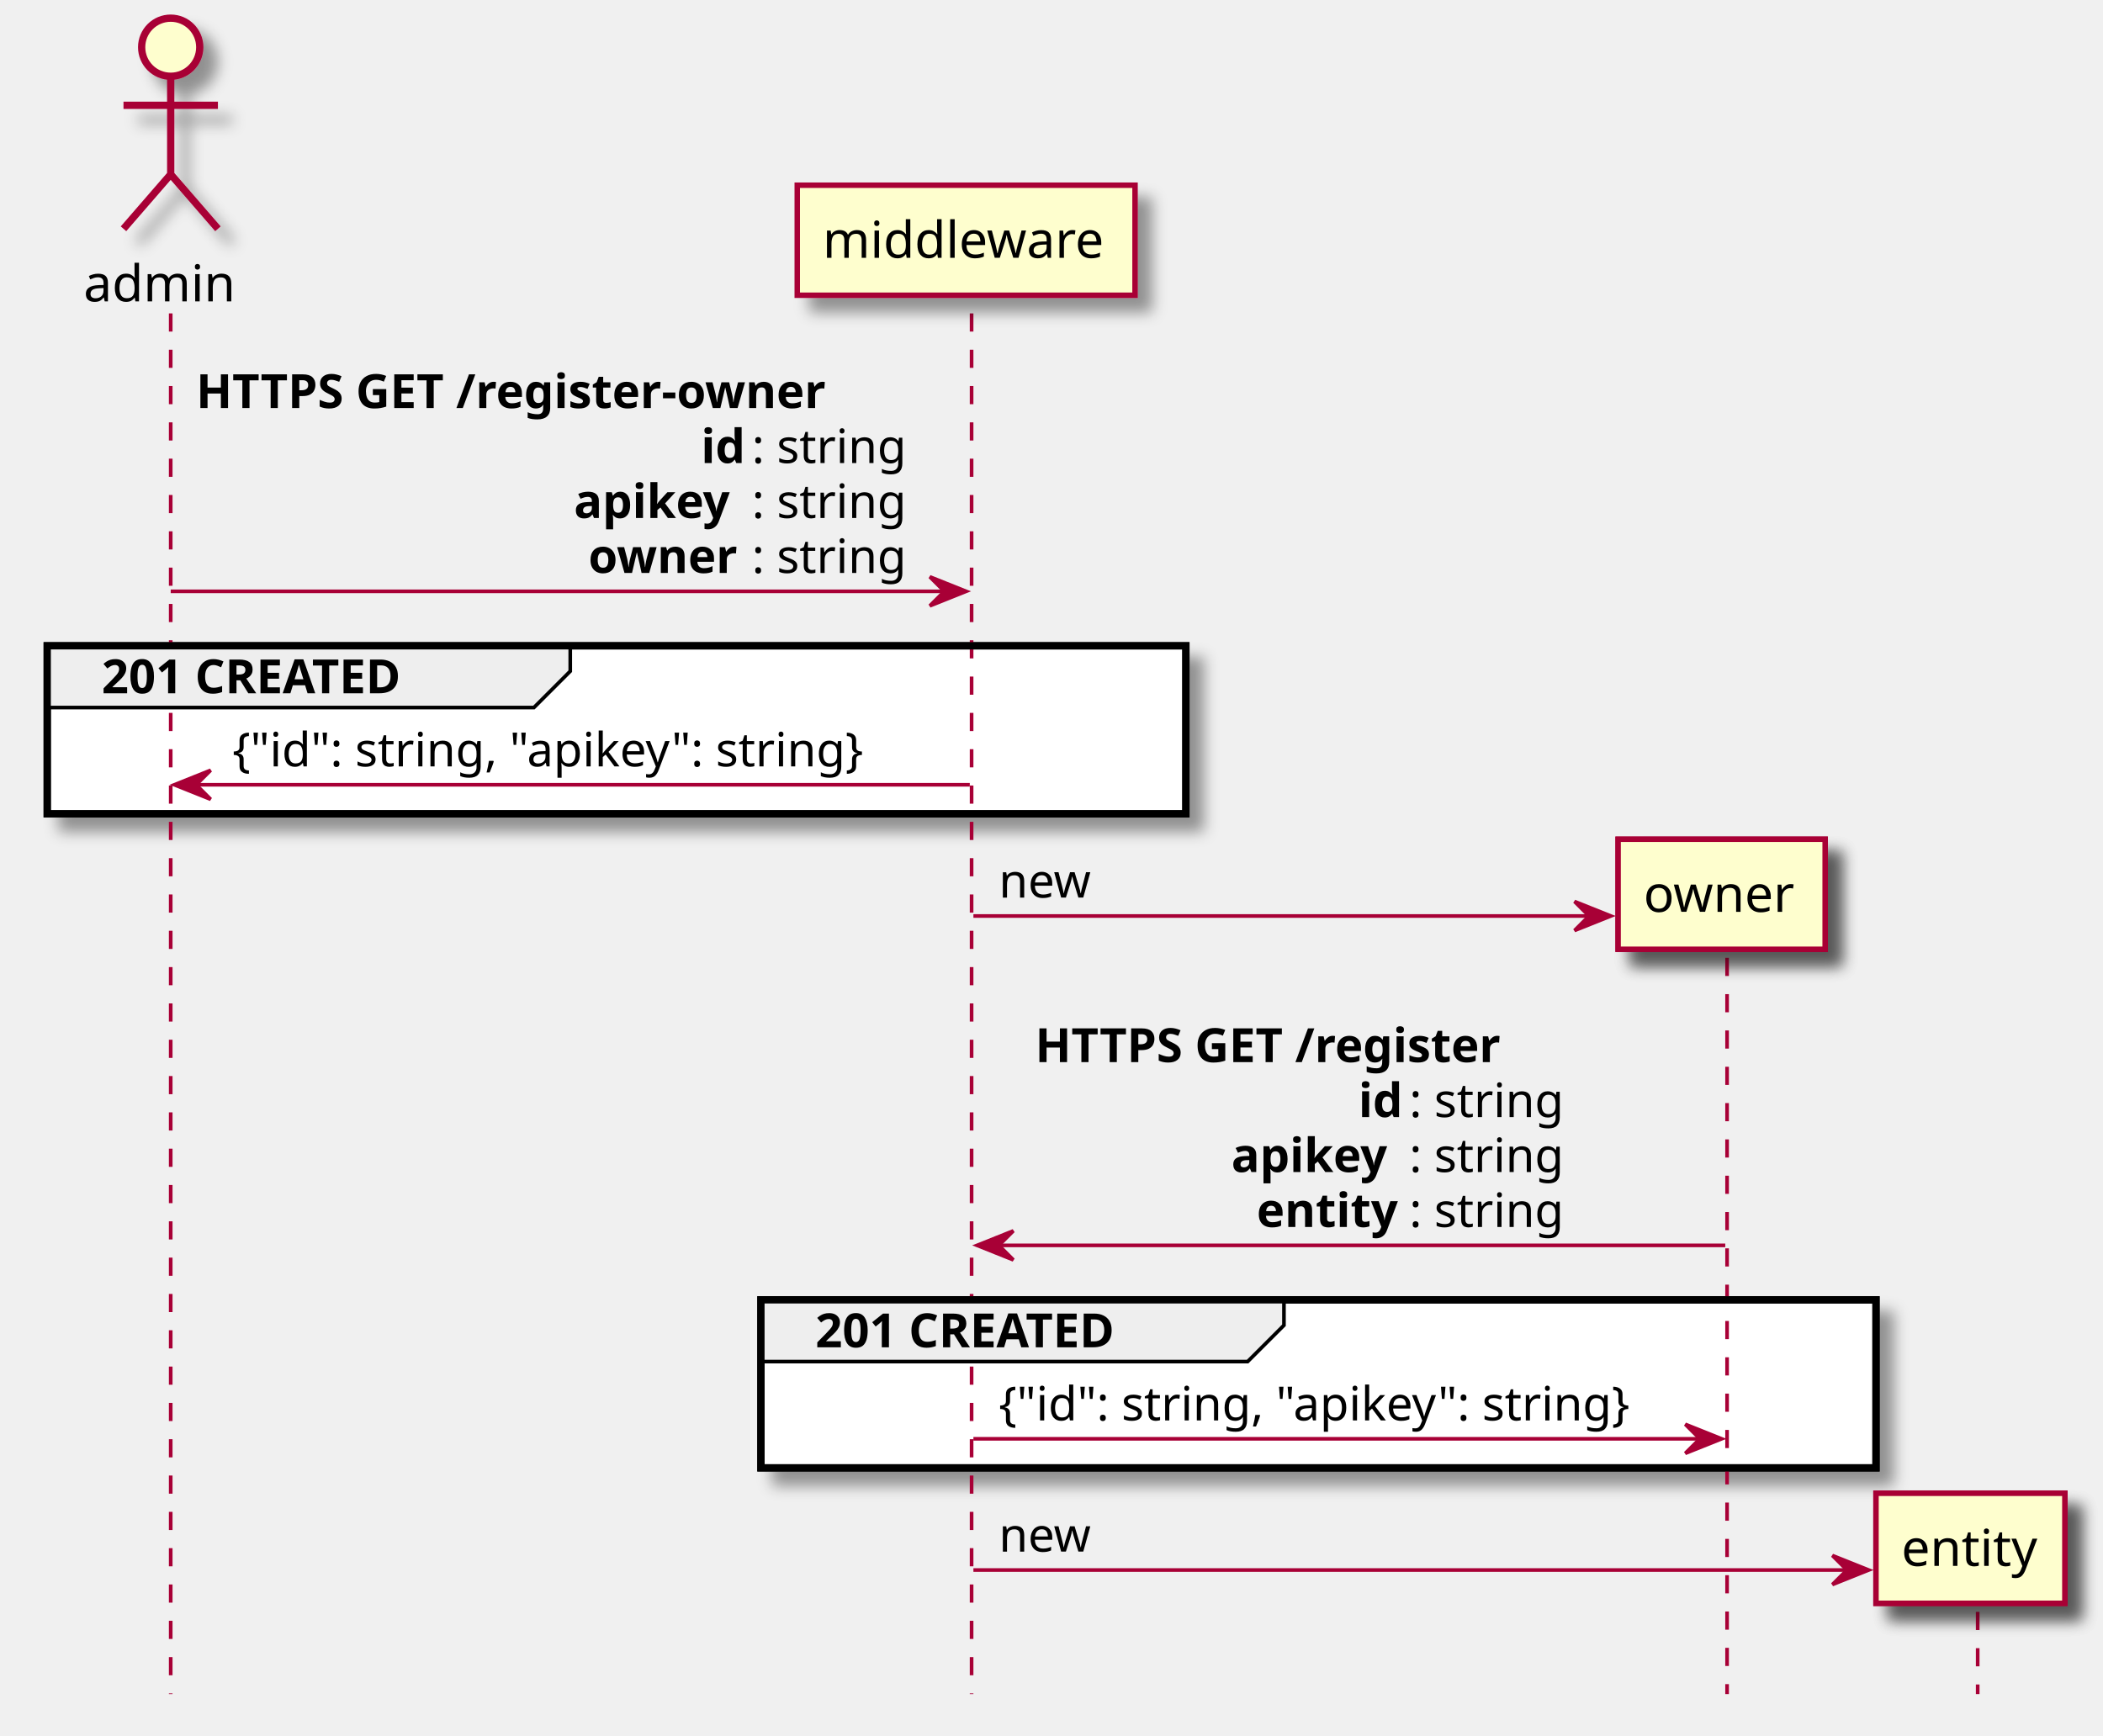
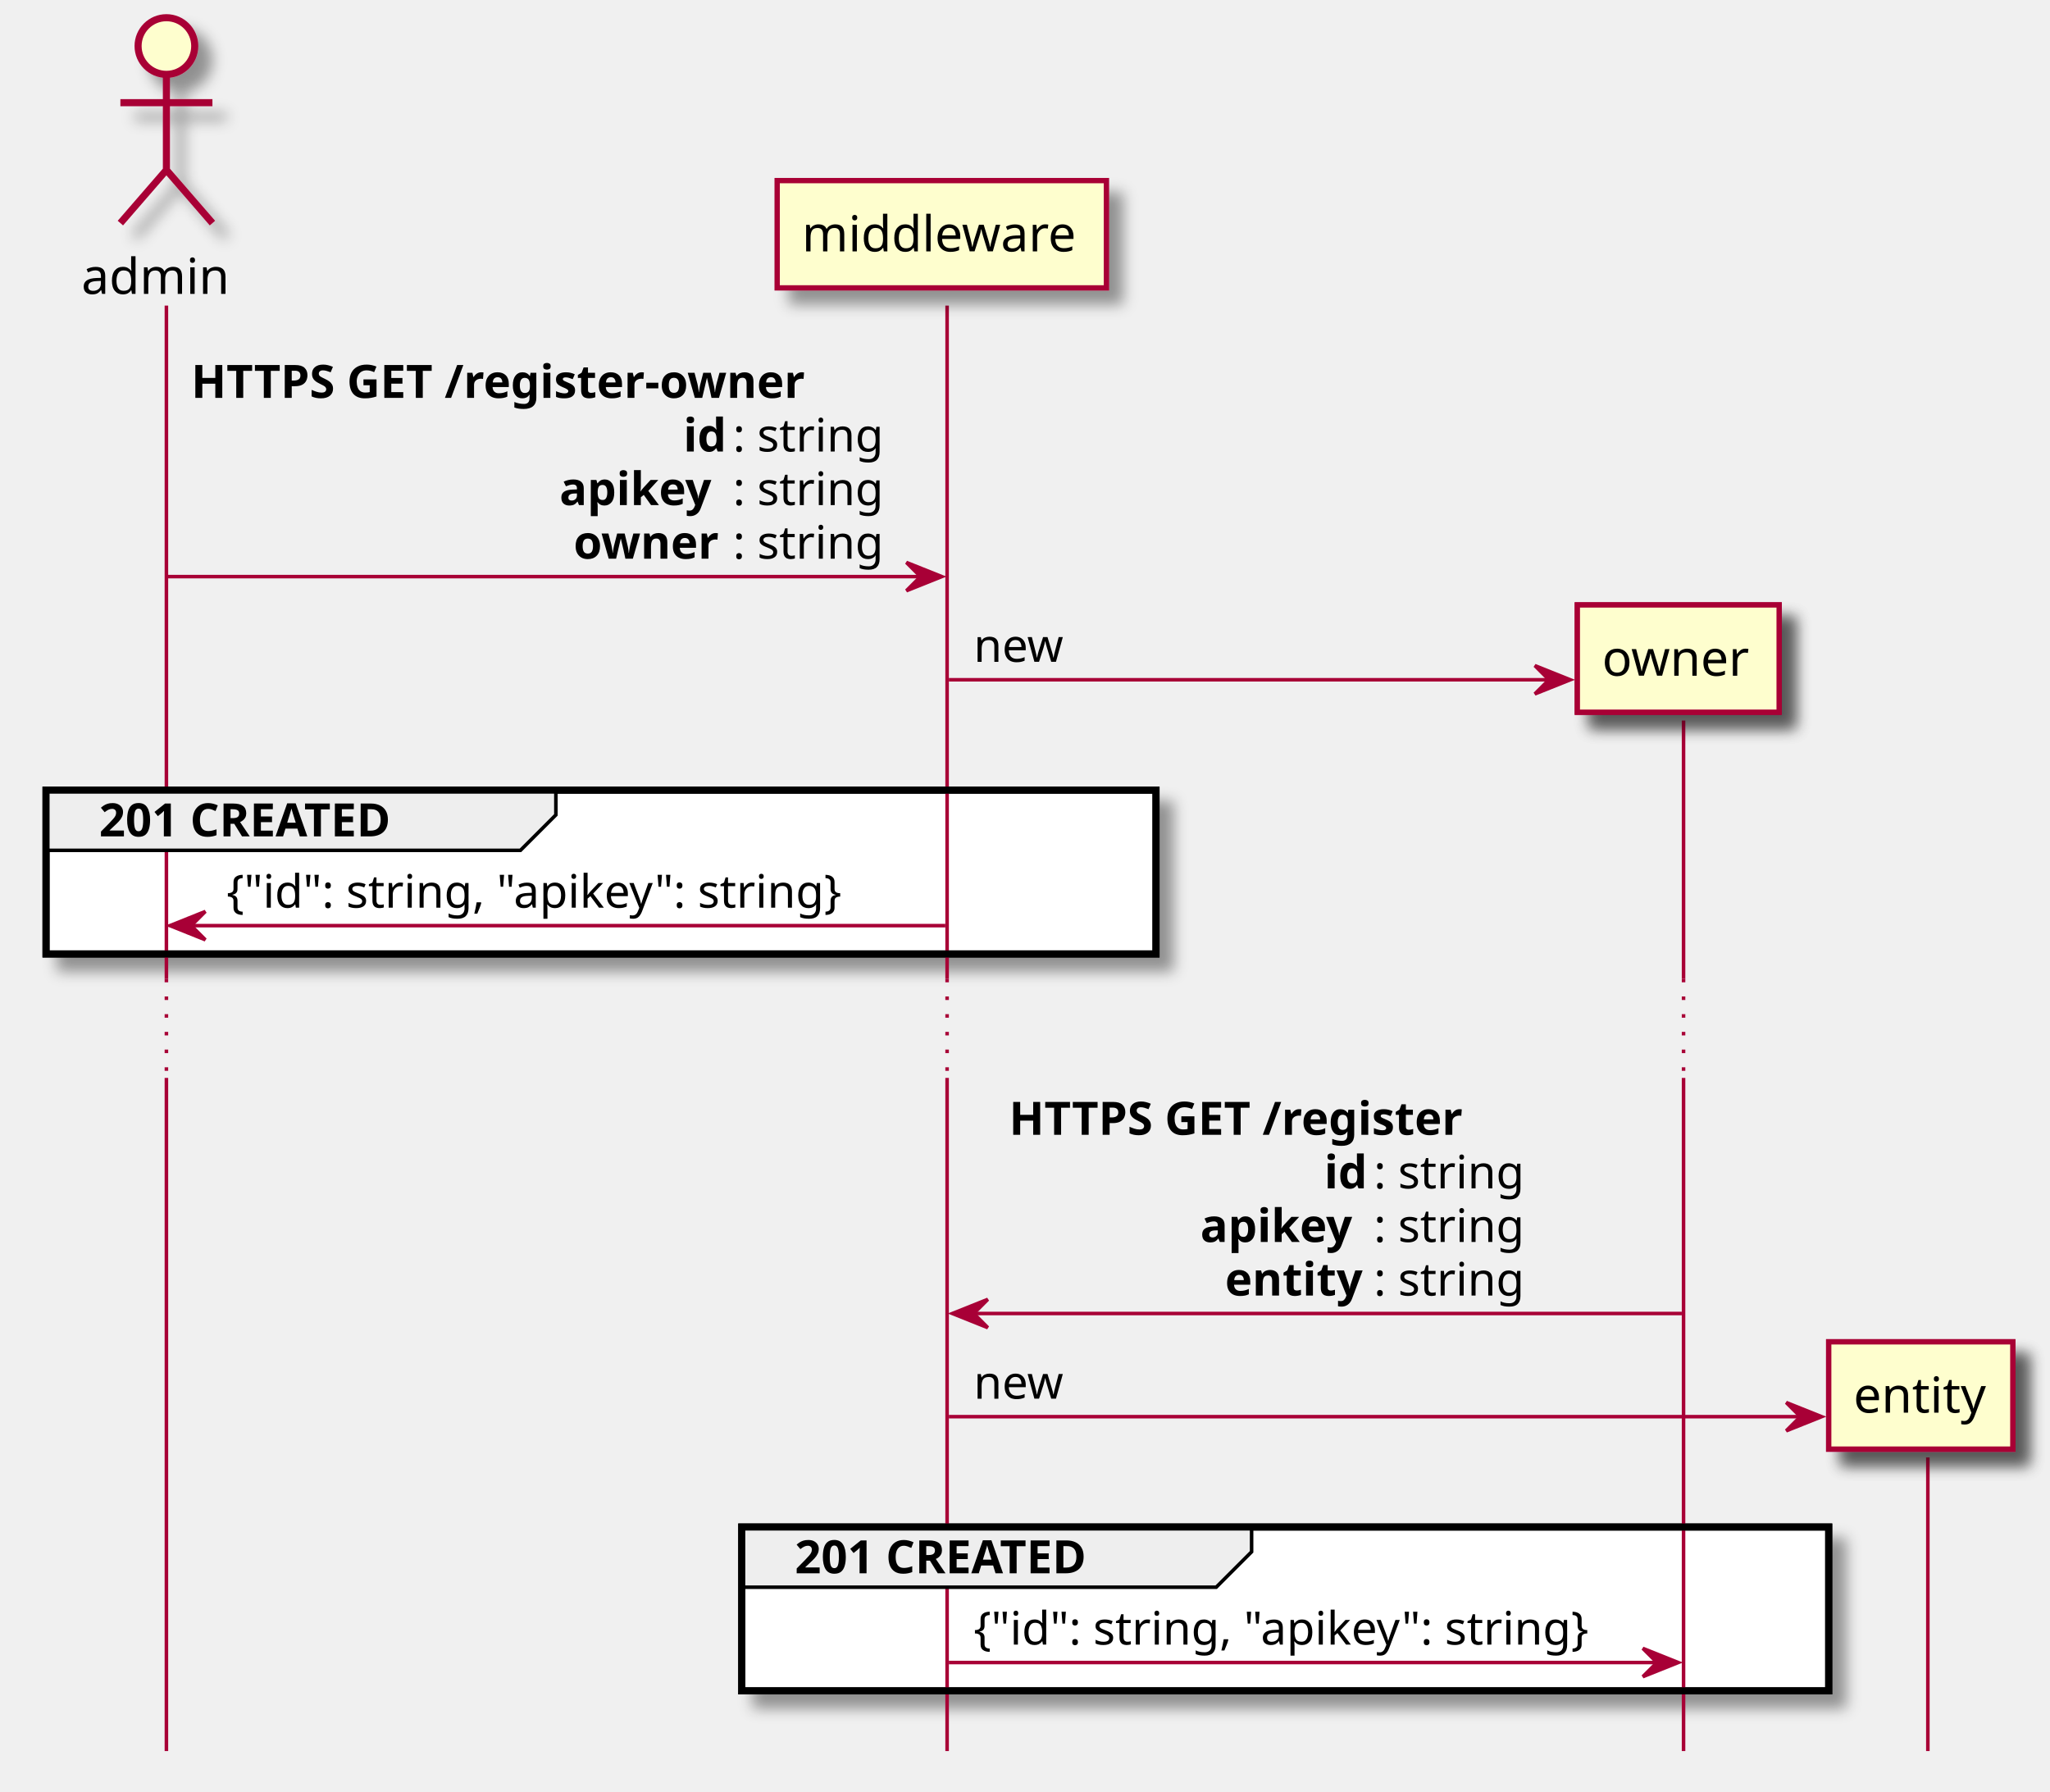
- <svg xmlns="http://www.w3.org/2000/svg" contentScriptType="application/ecmascript" contentStyleType="text/css" height="478px" preserveAspectRatio="none" style="width:579px;height:478px;" version="1.1" viewBox="0 0 579 478" width="579px" zoomAndPan="magnify">
+ <svg xmlns="http://www.w3.org/2000/svg" contentScriptType="application/ecmascript" contentStyleType="text/css" height="506px" preserveAspectRatio="none" style="width:579px;height:506px;" version="1.1" viewBox="0 0 579 506" width="579px" zoomAndPan="magnify">
  <defs>
-     <filter height="300%" id="fkexuywad7m6m" width="300%" x="-1" y="-1">
+     <filter height="300%" id="f1sgb3y0i4yx4" width="300%" x="-1" y="-1">
      <feGaussianBlur result="blurOut" stdDeviation="2.0" />
      <feColorMatrix in="blurOut" result="blurOut2" type="matrix" values="0 0 0 0 0 0 0 0 0 0 0 0 0 0 0 0 0 0 .4 0" />
      <feOffset dx="4.0" dy="4.0" in="blurOut2" result="blurOut3" />
      <feBlend in="SourceGraphic" in2="blurOut3" mode="normal" />
    </filter>
  </defs>
  <g>
-     <rect fill="#FFFFFF" filter="url(#fkexuywad7m6m)" height="46.266" style="stroke: #000000; stroke-width: 2.0;" width="313.5" x="13" y="177.828" />
-     <rect fill="#FEFECE" filter="url(#fkexuywad7m6m)" height="30.297" style="stroke: #A80036; stroke-width: 1.5;" width="57" x="445.5" y="231.094" />
-     <text fill="#000000" font-family="sans-serif" font-size="14" lengthAdjust="spacingAndGlyphs" textLength="43" x="452.5" y="251.089">owner</text>
-     <rect fill="#FFFFFF" filter="url(#fkexuywad7m6m)" height="46.266" style="stroke: #000000; stroke-width: 2.0;" width="307" x="209.5" y="357.922" />
-     <rect fill="#FEFECE" filter="url(#fkexuywad7m6m)" height="30.297" style="stroke: #A80036; stroke-width: 1.5;" width="52" x="516.5" y="411.188" />
-     <text fill="#000000" font-family="sans-serif" font-size="14" lengthAdjust="spacingAndGlyphs" textLength="38" x="523.5" y="431.183">entity</text>
-     <line style="stroke: #A80036; stroke-width: 1.0; stroke-dasharray: 5.0,5.0;" x1="47" x2="47" y1="86.297" y2="466.484" />
-     <line style="stroke: #A80036; stroke-width: 1.0; stroke-dasharray: 5.0,5.0;" x1="267.5" x2="267.5" y1="86.297" y2="466.484" />
-     <line style="stroke: #A80036; stroke-width: 1.0; stroke-dasharray: 5.0,5.0;" x1="475.5" x2="475.5" y1="263.742" y2="466.484" />
-     <line style="stroke: #A80036; stroke-width: 1.0; stroke-dasharray: 5.0,5.0;" x1="544.5" x2="544.5" y1="443.836" y2="466.484" />
+     <rect fill="#FEFECE" filter="url(#f1sgb3y0i4yx4)" height="30.297" style="stroke: #A80036; stroke-width: 1.5;" width="57" x="445.5" y="170.828" />
+     <text fill="#000000" font-family="sans-serif" font-size="14" lengthAdjust="spacingAndGlyphs" textLength="43" x="452.5" y="190.823">owner</text>
+     <rect fill="#FFFFFF" filter="url(#f1sgb3y0i4yx4)" height="46.266" style="stroke: #000000; stroke-width: 2.0;" width="313.5" x="13" y="223.125" />
+     <rect fill="#FEFECE" filter="url(#f1sgb3y0i4yx4)" height="30.297" style="stroke: #A80036; stroke-width: 1.5;" width="52" x="516.5" y="378.922" />
+     <text fill="#000000" font-family="sans-serif" font-size="14" lengthAdjust="spacingAndGlyphs" textLength="38" x="523.5" y="398.917">entity</text>
+     <rect fill="#FFFFFF" filter="url(#f1sgb3y0i4yx4)" height="46.266" style="stroke: #000000; stroke-width: 2.0;" width="307" x="209.5" y="431.219" />
+     <line style="stroke: #A80036; stroke-width: 1.0;" x1="47" x2="47" y1="86.297" y2="276.391" />
+     <line style="stroke: #A80036; stroke-width: 1.0; stroke-dasharray: 1.0,4.0;" x1="47" x2="47" y1="276.391" y2="304.391" />
+     <line style="stroke: #A80036; stroke-width: 1.0;" x1="47" x2="47" y1="304.391" y2="494.484" />
+     <line style="stroke: #A80036; stroke-width: 1.0;" x1="267.5" x2="267.5" y1="86.297" y2="276.391" />
+     <line style="stroke: #A80036; stroke-width: 1.0; stroke-dasharray: 1.0,4.0;" x1="267.5" x2="267.5" y1="276.391" y2="304.391" />
+     <line style="stroke: #A80036; stroke-width: 1.0;" x1="267.5" x2="267.5" y1="304.391" y2="494.484" />
+     <line style="stroke: #A80036; stroke-width: 1.0;" x1="475.5" x2="475.5" y1="203.477" y2="276.391" />
+     <line style="stroke: #A80036; stroke-width: 1.0; stroke-dasharray: 1.0,4.0;" x1="475.5" x2="475.5" y1="276.391" y2="304.391" />
+     <line style="stroke: #A80036; stroke-width: 1.0;" x1="475.5" x2="475.5" y1="304.391" y2="494.484" />
+     <line style="stroke: #A80036; stroke-width: 1.0;" x1="544.5" x2="544.5" y1="411.57" y2="494.484" />
    <text fill="#000000" font-family="sans-serif" font-size="14" lengthAdjust="spacingAndGlyphs" textLength="42" x="23" y="82.995">admin</text>
-     <ellipse cx="47" cy="13" fill="#FEFECE" filter="url(#fkexuywad7m6m)" rx="8" ry="8" style="stroke: #A80036; stroke-width: 2.0;" />
-     <path d="M47,21 L47,48 M34,29 L60,29 M47,48 L34,63 M47,48 L60,63 " fill="none" filter="url(#fkexuywad7m6m)" style="stroke: #A80036; stroke-width: 2.0;" />
-     <rect fill="#FEFECE" filter="url(#fkexuywad7m6m)" height="30.297" style="stroke: #A80036; stroke-width: 1.5;" width="93" x="219.5" y="51" />
+     <ellipse cx="47" cy="13" fill="#FEFECE" filter="url(#f1sgb3y0i4yx4)" rx="8" ry="8" style="stroke: #A80036; stroke-width: 2.0;" />
+     <path d="M47,21 L47,48 M34,29 L60,29 M47,48 L34,63 M47,48 L60,63 " fill="none" filter="url(#f1sgb3y0i4yx4)" style="stroke: #A80036; stroke-width: 2.0;" />
+     <rect fill="#FEFECE" filter="url(#f1sgb3y0i4yx4)" height="30.297" style="stroke: #A80036; stroke-width: 1.5;" width="93" x="219.5" y="51" />
    <text fill="#000000" font-family="sans-serif" font-size="14" lengthAdjust="spacingAndGlyphs" textLength="79" x="226.5" y="70.995">middleware</text>
    <polygon fill="#A80036" points="256,158.828,266,162.828,256,166.828,260,162.828" style="stroke: #A80036; stroke-width: 1.0;" />
    <line style="stroke: #A80036; stroke-width: 1.0;" x1="47" x2="262" y1="162.828" y2="162.828" />
    <text fill="#000000" font-family="sans-serif" font-size="13" font-weight="bold" lengthAdjust="spacingAndGlyphs" textLength="197" x="54" y="112.364">HTTPS GET /register-owner</text>
    <text fill="#000000" font-family="sans-serif" font-size="13" font-weight="bold" lengthAdjust="spacingAndGlyphs" textLength="14" x="193" y="127.497">id</text>
    <text fill="#000000" font-family="sans-serif" font-size="13" lengthAdjust="spacingAndGlyphs" textLength="44" x="207" y="127.497">: string</text>
    <text fill="#000000" font-family="sans-serif" font-size="13" font-weight="bold" lengthAdjust="spacingAndGlyphs" textLength="49" x="158" y="142.629">apikey</text>
    <text fill="#000000" font-family="sans-serif" font-size="13" lengthAdjust="spacingAndGlyphs" textLength="44" x="207" y="142.629">: string</text>
    <text fill="#000000" font-family="sans-serif" font-size="13" font-weight="bold" lengthAdjust="spacingAndGlyphs" textLength="45" x="162" y="157.762">owner</text>
    <text fill="#000000" font-family="sans-serif" font-size="13" lengthAdjust="spacingAndGlyphs" textLength="44" x="207" y="157.762">: string</text>
-     <path d="M13,177.828 L157,177.828 L157,184.828 L147,194.828 L13,194.828 L13,177.828 " fill="#EEEEEE" style="stroke: #000000; stroke-width: 1.0;" />
-     <rect fill="none" height="46.266" style="stroke: #000000; stroke-width: 2.0;" width="313.5" x="13" y="177.828" />
-     <text fill="#000000" font-family="sans-serif" font-size="13" font-weight="bold" lengthAdjust="spacingAndGlyphs" textLength="99" x="28" y="190.895">201 CREATED</text>
-     <polygon fill="#A80036" points="58,212.094,48,216.094,58,220.094,54,216.094" style="stroke: #A80036; stroke-width: 1.0;" />
-     <line style="stroke: #A80036; stroke-width: 1.0;" x1="52" x2="267" y1="216.094" y2="216.094" />
-     <text fill="#000000" font-family="sans-serif" font-size="13" lengthAdjust="spacingAndGlyphs" textLength="184" x="64" y="211.028">{"id": string, "apikey": string}</text>
-     <polygon fill="#A80036" points="433.5,248.227,443.5,252.227,433.5,256.227,437.5,252.227" style="stroke: #A80036; stroke-width: 1.0;" />
-     <line style="stroke: #A80036; stroke-width: 1.0;" x1="268" x2="439.5" y1="252.227" y2="252.227" />
-     <text fill="#000000" font-family="sans-serif" font-size="13" lengthAdjust="spacingAndGlyphs" textLength="25" x="275" y="247.161">new</text>
-     <rect fill="#FEFECE" filter="url(#fkexuywad7m6m)" height="30.297" style="stroke: #A80036; stroke-width: 1.5;" width="57" x="445.5" y="231.094" />
-     <text fill="#000000" font-family="sans-serif" font-size="14" lengthAdjust="spacingAndGlyphs" textLength="43" x="452.5" y="251.089">owner</text>
-     <polygon fill="#A80036" points="279,338.922,269,342.922,279,346.922,275,342.922" style="stroke: #A80036; stroke-width: 1.0;" />
-     <line style="stroke: #A80036; stroke-width: 1.0;" x1="273" x2="475" y1="342.922" y2="342.922" />
-     <text fill="#000000" font-family="sans-serif" font-size="13" font-weight="bold" lengthAdjust="spacingAndGlyphs" textLength="147" x="285" y="292.457">HTTPS GET /register</text>
-     <text fill="#000000" font-family="sans-serif" font-size="13" font-weight="bold" lengthAdjust="spacingAndGlyphs" textLength="14" x="374" y="307.59">id</text>
-     <text fill="#000000" font-family="sans-serif" font-size="13" lengthAdjust="spacingAndGlyphs" textLength="44" x="388" y="307.59">: string</text>
-     <text fill="#000000" font-family="sans-serif" font-size="13" font-weight="bold" lengthAdjust="spacingAndGlyphs" textLength="49" x="339" y="322.723">apikey</text>
-     <text fill="#000000" font-family="sans-serif" font-size="13" lengthAdjust="spacingAndGlyphs" textLength="44" x="388" y="322.723">: string</text>
-     <text fill="#000000" font-family="sans-serif" font-size="13" font-weight="bold" lengthAdjust="spacingAndGlyphs" textLength="42" x="346" y="337.856">entity</text>
-     <text fill="#000000" font-family="sans-serif" font-size="13" lengthAdjust="spacingAndGlyphs" textLength="44" x="388" y="337.856">: string</text>
-     <path d="M209.5,357.922 L353.5,357.922 L353.5,364.922 L343.5,374.922 L209.5,374.922 L209.5,357.922 " fill="#EEEEEE" style="stroke: #000000; stroke-width: 1.0;" />
-     <rect fill="none" height="46.266" style="stroke: #000000; stroke-width: 2.0;" width="307" x="209.5" y="357.922" />
-     <text fill="#000000" font-family="sans-serif" font-size="13" font-weight="bold" lengthAdjust="spacingAndGlyphs" textLength="99" x="224.5" y="370.989">201 CREATED</text>
-     <polygon fill="#A80036" points="464,392.188,474,396.188,464,400.188,468,396.188" style="stroke: #A80036; stroke-width: 1.0;" />
-     <line style="stroke: #A80036; stroke-width: 1.0;" x1="268" x2="470" y1="396.188" y2="396.188" />
-     <text fill="#000000" font-family="sans-serif" font-size="13" lengthAdjust="spacingAndGlyphs" textLength="184" x="275" y="391.122">{"id": string, "apikey": string}</text>
-     <polygon fill="#A80036" points="504.5,428.32,514.5,432.32,504.5,436.32,508.5,432.32" style="stroke: #A80036; stroke-width: 1.0;" />
-     <line style="stroke: #A80036; stroke-width: 1.0;" x1="268" x2="510.5" y1="432.32" y2="432.32" />
-     <text fill="#000000" font-family="sans-serif" font-size="13" lengthAdjust="spacingAndGlyphs" textLength="25" x="275" y="427.254">new</text>
-     <rect fill="#FEFECE" filter="url(#fkexuywad7m6m)" height="30.297" style="stroke: #A80036; stroke-width: 1.5;" width="52" x="516.5" y="411.188" />
-     <text fill="#000000" font-family="sans-serif" font-size="14" lengthAdjust="spacingAndGlyphs" textLength="38" x="523.5" y="431.183">entity</text>
+     <polygon fill="#A80036" points="433.5,187.961,443.5,191.961,433.5,195.961,437.5,191.961" style="stroke: #A80036; stroke-width: 1.0;" />
+     <line style="stroke: #A80036; stroke-width: 1.0;" x1="268" x2="439.5" y1="191.961" y2="191.961" />
+     <text fill="#000000" font-family="sans-serif" font-size="13" lengthAdjust="spacingAndGlyphs" textLength="25" x="275" y="186.895">new</text>
+     <rect fill="#FEFECE" filter="url(#f1sgb3y0i4yx4)" height="30.297" style="stroke: #A80036; stroke-width: 1.5;" width="57" x="445.5" y="170.828" />
+     <text fill="#000000" font-family="sans-serif" font-size="14" lengthAdjust="spacingAndGlyphs" textLength="43" x="452.5" y="190.823">owner</text>
+     <path d="M13,223.125 L157,223.125 L157,230.125 L147,240.125 L13,240.125 L13,223.125 " fill="#EEEEEE" style="stroke: #000000; stroke-width: 1.0;" />
+     <rect fill="none" height="46.266" style="stroke: #000000; stroke-width: 2.0;" width="313.5" x="13" y="223.125" />
+     <text fill="#000000" font-family="sans-serif" font-size="13" font-weight="bold" lengthAdjust="spacingAndGlyphs" textLength="99" x="28" y="236.192">201 CREATED</text>
+     <polygon fill="#A80036" points="58,257.391,48,261.391,58,265.391,54,261.391" style="stroke: #A80036; stroke-width: 1.0;" />
+     <line style="stroke: #A80036; stroke-width: 1.0;" x1="52" x2="267" y1="261.391" y2="261.391" />
+     <text fill="#000000" font-family="sans-serif" font-size="13" lengthAdjust="spacingAndGlyphs" textLength="184" x="64" y="256.325">{"id": string, "apikey": string}</text>
+     <polygon fill="#A80036" points="279,366.922,269,370.922,279,374.922,275,370.922" style="stroke: #A80036; stroke-width: 1.0;" />
+     <line style="stroke: #A80036; stroke-width: 1.0;" x1="273" x2="475" y1="370.922" y2="370.922" />
+     <text fill="#000000" font-family="sans-serif" font-size="13" font-weight="bold" lengthAdjust="spacingAndGlyphs" textLength="147" x="285" y="320.457">HTTPS GET /register</text>
+     <text fill="#000000" font-family="sans-serif" font-size="13" font-weight="bold" lengthAdjust="spacingAndGlyphs" textLength="14" x="374" y="335.59">id</text>
+     <text fill="#000000" font-family="sans-serif" font-size="13" lengthAdjust="spacingAndGlyphs" textLength="44" x="388" y="335.59">: string</text>
+     <text fill="#000000" font-family="sans-serif" font-size="13" font-weight="bold" lengthAdjust="spacingAndGlyphs" textLength="49" x="339" y="350.723">apikey</text>
+     <text fill="#000000" font-family="sans-serif" font-size="13" lengthAdjust="spacingAndGlyphs" textLength="44" x="388" y="350.723">: string</text>
+     <text fill="#000000" font-family="sans-serif" font-size="13" font-weight="bold" lengthAdjust="spacingAndGlyphs" textLength="42" x="346" y="365.856">entity</text>
+     <text fill="#000000" font-family="sans-serif" font-size="13" lengthAdjust="spacingAndGlyphs" textLength="44" x="388" y="365.856">: string</text>
+     <polygon fill="#A80036" points="504.5,396.055,514.5,400.055,504.5,404.055,508.5,400.055" style="stroke: #A80036; stroke-width: 1.0;" />
+     <line style="stroke: #A80036; stroke-width: 1.0;" x1="268" x2="510.5" y1="400.055" y2="400.055" />
+     <text fill="#000000" font-family="sans-serif" font-size="13" lengthAdjust="spacingAndGlyphs" textLength="25" x="275" y="394.989">new</text>
+     <rect fill="#FEFECE" filter="url(#f1sgb3y0i4yx4)" height="30.297" style="stroke: #A80036; stroke-width: 1.5;" width="52" x="516.5" y="378.922" />
+     <text fill="#000000" font-family="sans-serif" font-size="14" lengthAdjust="spacingAndGlyphs" textLength="38" x="523.5" y="398.917">entity</text>
+     <path d="M209.5,431.219 L353.5,431.219 L353.5,438.219 L343.5,448.219 L209.5,448.219 L209.5,431.219 " fill="#EEEEEE" style="stroke: #000000; stroke-width: 1.0;" />
+     <rect fill="none" height="46.266" style="stroke: #000000; stroke-width: 2.0;" width="307" x="209.5" y="431.219" />
+     <text fill="#000000" font-family="sans-serif" font-size="13" font-weight="bold" lengthAdjust="spacingAndGlyphs" textLength="99" x="224.5" y="444.286">201 CREATED</text>
+     <polygon fill="#A80036" points="464,465.484,474,469.484,464,473.484,468,469.484" style="stroke: #A80036; stroke-width: 1.0;" />
+     <line style="stroke: #A80036; stroke-width: 1.0;" x1="268" x2="470" y1="469.484" y2="469.484" />
+     <text fill="#000000" font-family="sans-serif" font-size="13" lengthAdjust="spacingAndGlyphs" textLength="184" x="275" y="464.418">{"id": string, "apikey": string}</text>
  </g>
</svg>
